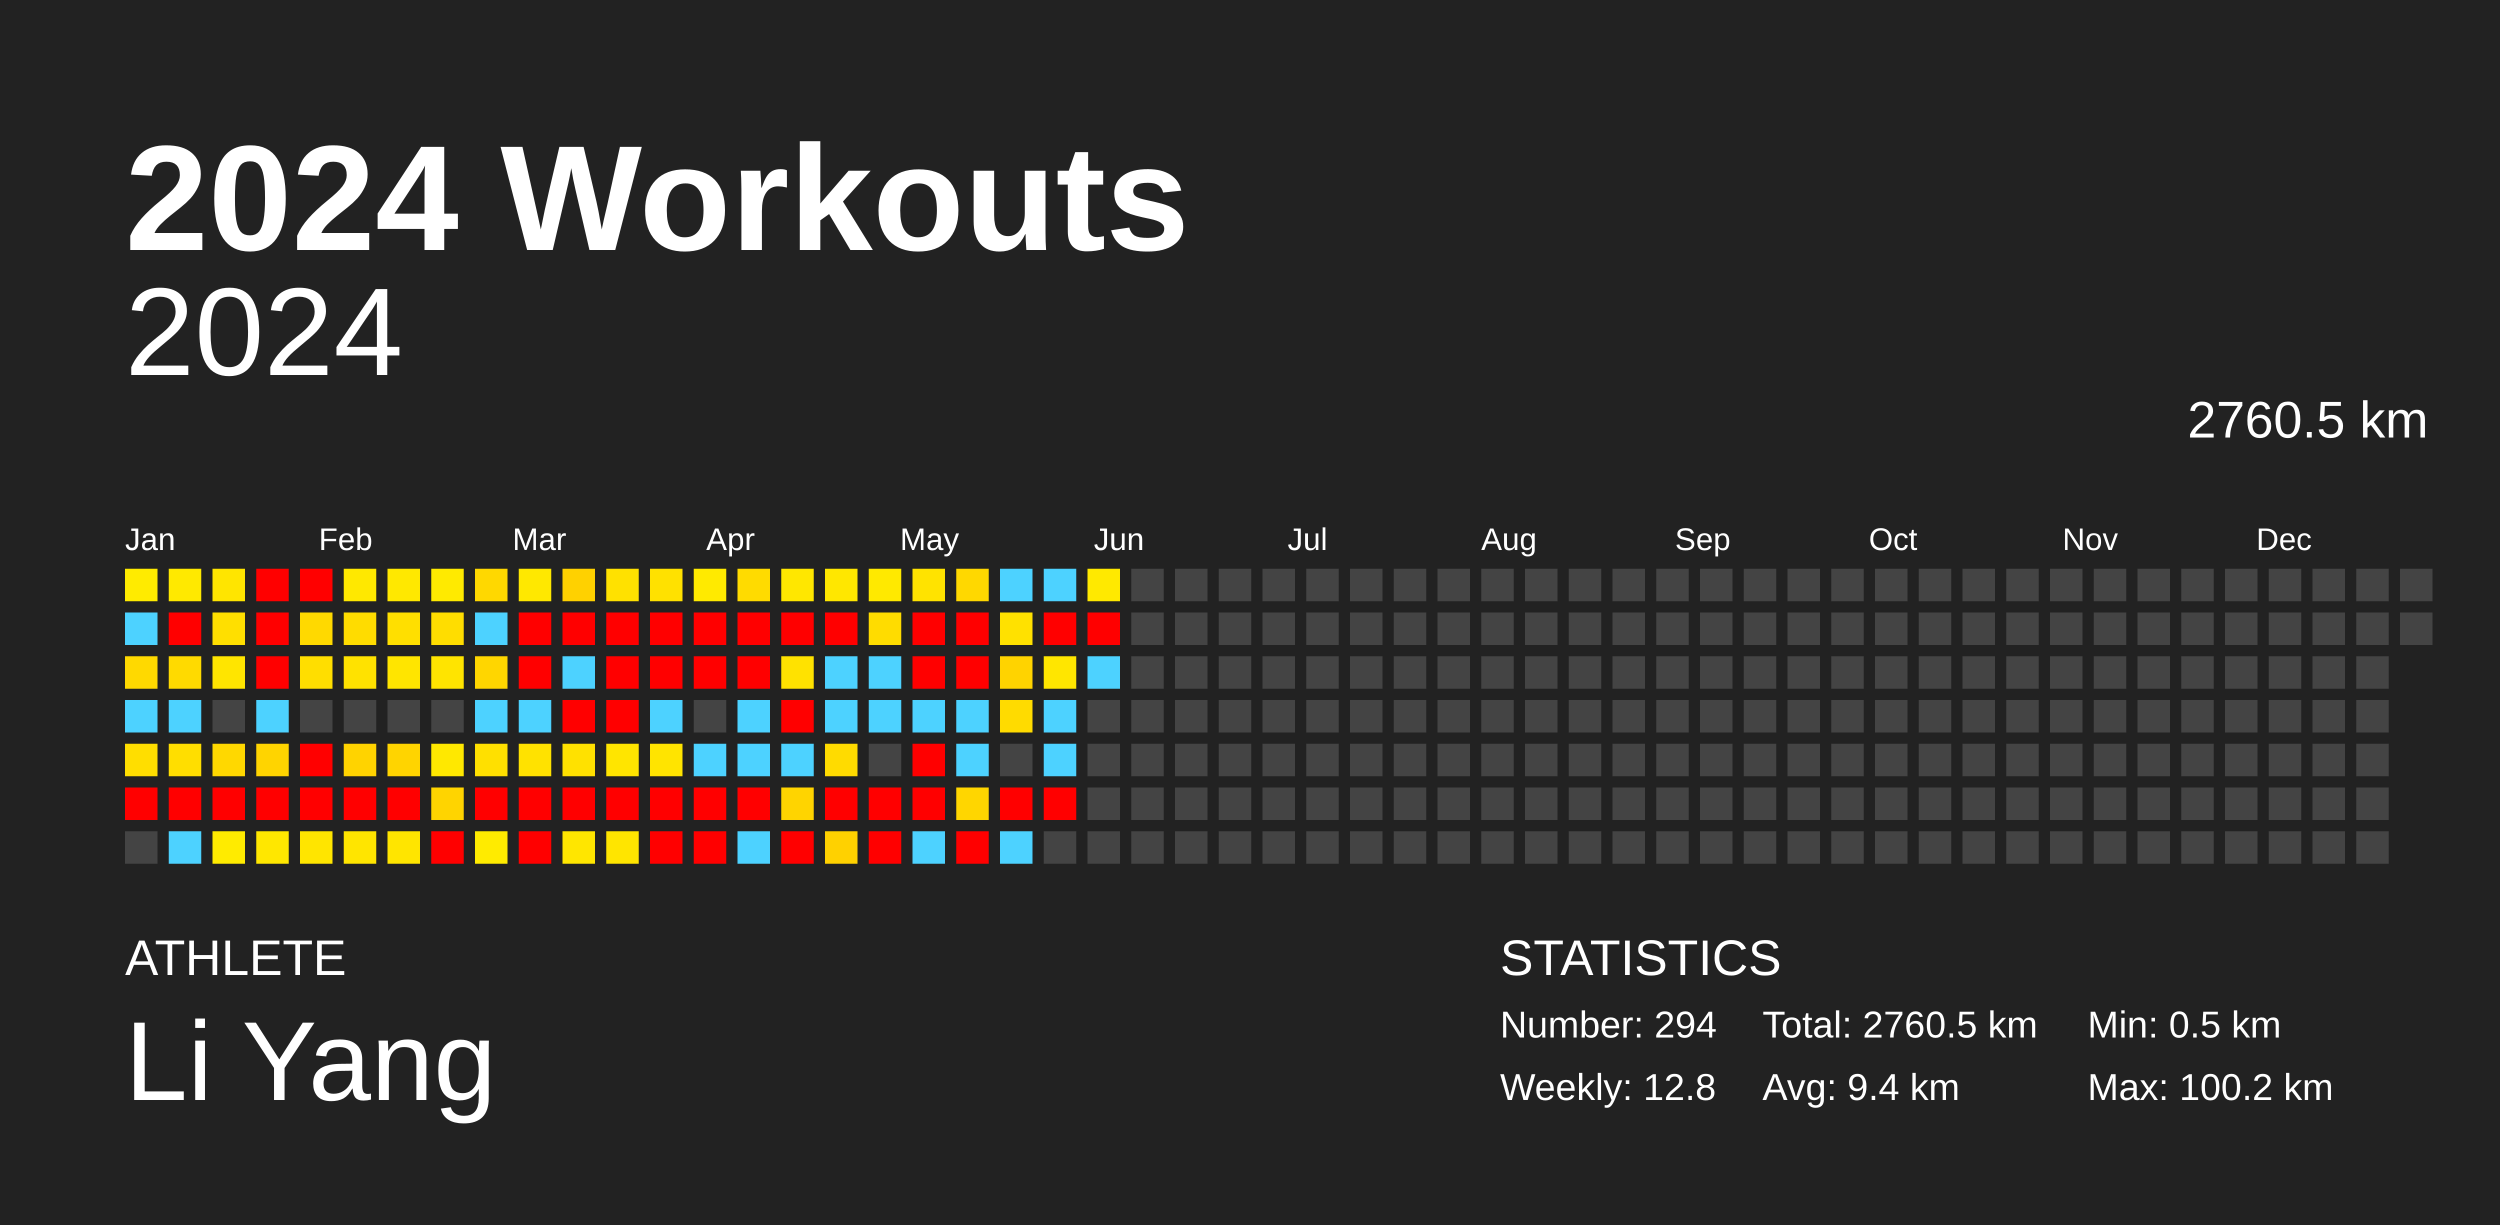
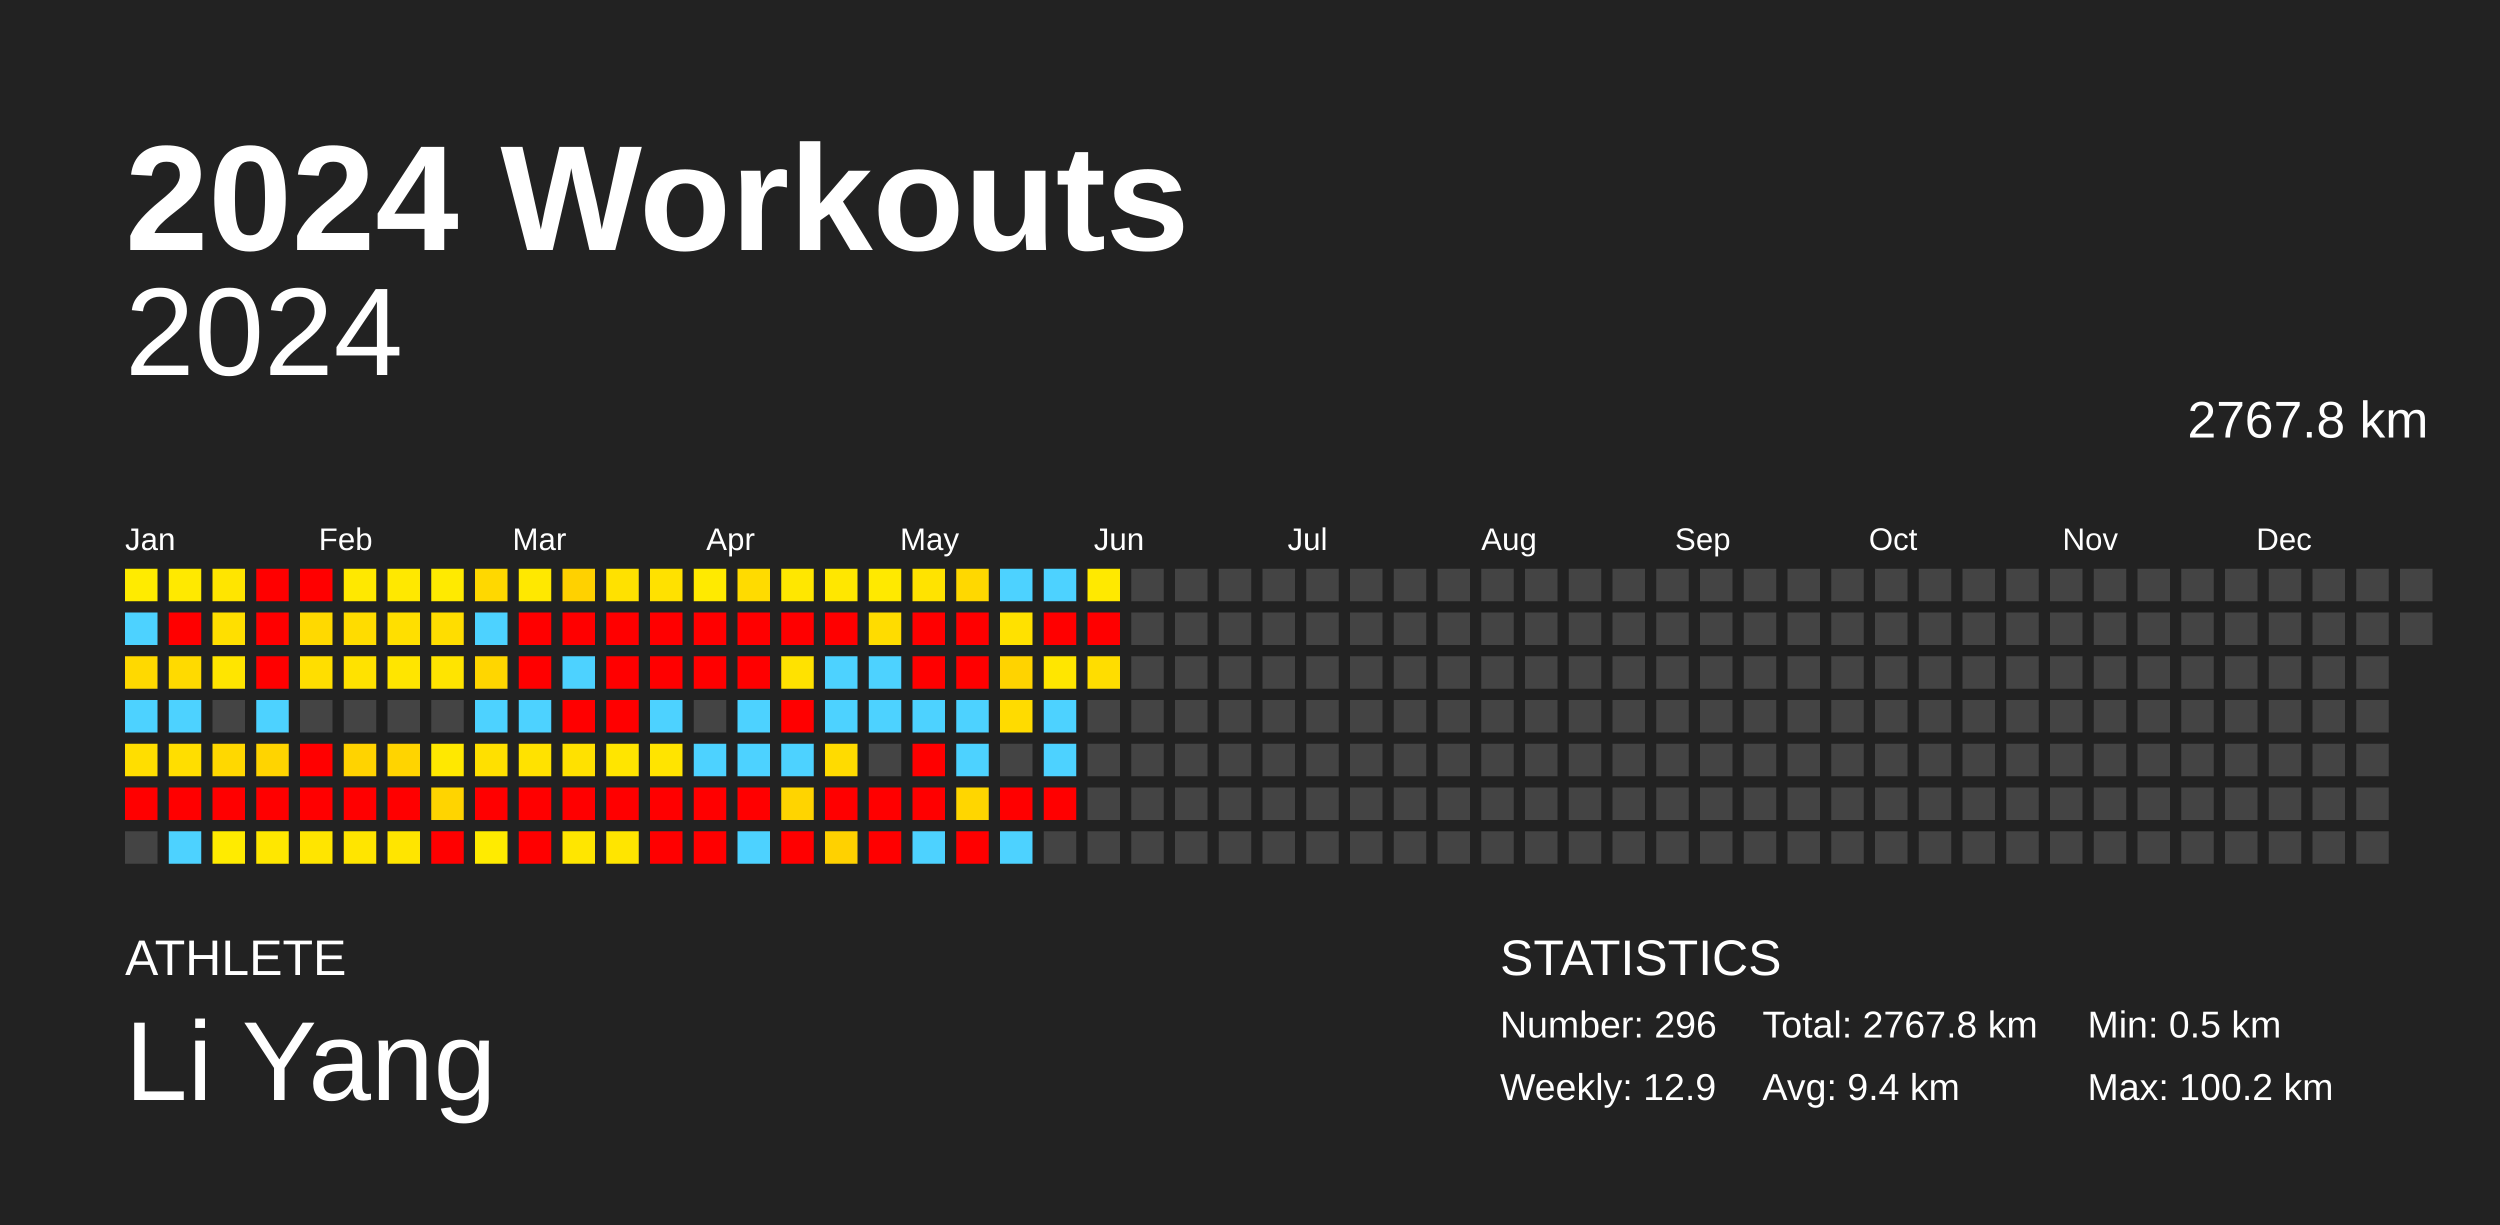
<svg xmlns="http://www.w3.org/2000/svg" baseProfile="full" height="98mm" version="1.1" viewBox="0,0,200,98" width="200mm">
  <defs />
  <rect fill="#222222" height="98" width="200" x="0" y="0" />
  <text fill="#FFFFFF" style="font-size:12px; font-family:Arial; font-weight:bold;" x="10" y="20">2024 Workouts</text>
  <text fill="#FFFFFF" style="font-size:4px; font-family:Arial" x="10" y="78">ATHLETE</text>
  <text fill="#FFFFFF" style="font-size:9px; font-family:Arial" x="10" y="88">Li Yang</text>
  <text fill="#FFFFFF" style="font-size:4px; font-family:Arial" x="120" y="78">STATISTICS</text>
-   <text fill="#FFFFFF" style="font-size:3px; font-family:Arial" x="120" y="83">Number: 294</text>
-   <text fill="#FFFFFF" style="font-size:3px; font-family:Arial" x="120" y="88">Weekly: 12.8</text>
-   <text fill="#FFFFFF" style="font-size:3px; font-family:Arial" x="141" y="83">Total: 2760.5 km</text>
+   <text fill="#FFFFFF" style="font-size:3px; font-family:Arial" x="120" y="83">Number: 296</text>
+   <text fill="#FFFFFF" style="font-size:3px; font-family:Arial" x="120" y="88">Weekly: 12.9</text>
+   <text fill="#FFFFFF" style="font-size:3px; font-family:Arial" x="141" y="83">Total: 2767.8 km</text>
  <text fill="#FFFFFF" style="font-size:3px; font-family:Arial" x="141" y="88">Avg: 9.4 km</text>
  <text fill="#FFFFFF" style="font-size:3px; font-family:Arial" x="167" y="83">Min: 0.5 km</text>
  <text fill="#FFFFFF" style="font-size:3px; font-family:Arial" x="167" y="88">Max: 100.2 km</text>
  <text alignment-baseline="hanging" fill="#FFFFFF" style="font-size:10.0px; font-family:Arial;" x="10" y="30">2024</text>
-   <text alignment-baseline="hanging" fill="#FFFFFF" style="font-size:4.125px; font-family:Arial;" x="175" y="35">2760.5 km</text>
+   <text alignment-baseline="hanging" fill="#FFFFFF" style="font-size:4.125px; font-family:Arial;" x="175" y="35">2767.8 km</text>
  <text fill="#FFFFFF" style="font-size:2.5px; font-family:Arial" x="10.0" y="44">Jan</text>
  <text fill="#FFFFFF" style="font-size:2.5px; font-family:Arial" x="25.5" y="44">Feb</text>
  <text fill="#FFFFFF" style="font-size:2.5px; font-family:Arial" x="41.0" y="44">Mar</text>
  <text fill="#FFFFFF" style="font-size:2.5px; font-family:Arial" x="56.5" y="44">Apr</text>
  <text fill="#FFFFFF" style="font-size:2.5px; font-family:Arial" x="72.0" y="44">May</text>
  <text fill="#FFFFFF" style="font-size:2.5px; font-family:Arial" x="87.5" y="44">Jun</text>
  <text fill="#FFFFFF" style="font-size:2.5px; font-family:Arial" x="103.0" y="44">Jul</text>
  <text fill="#FFFFFF" style="font-size:2.5px; font-family:Arial" x="118.5" y="44">Aug</text>
  <text fill="#FFFFFF" style="font-size:2.5px; font-family:Arial" x="134.0" y="44">Sep</text>
  <text fill="#FFFFFF" style="font-size:2.5px; font-family:Arial" x="149.5" y="44">Oct</text>
  <text fill="#FFFFFF" style="font-size:2.5px; font-family:Arial" x="165.0" y="44">Nov</text>
  <text fill="#FFFFFF" style="font-size:2.5px; font-family:Arial" x="180.5" y="44">Dec</text>
  <rect fill="#ffeb00" height="2.6" width="2.6" x="10.0" y="45.5" />
  <rect fill="#4dd2ff" height="2.6" width="2.6" x="10.0" y="49.0" />
  <rect fill="#ffd900" height="2.6" width="2.6" x="10.0" y="52.5" />
  <rect fill="#4dd2ff" height="2.6" width="2.6" x="10.0" y="56.0" />
  <rect fill="#ffde00" height="2.6" width="2.6" x="10.0" y="59.5" />
  <rect fill="red" height="2.6" width="2.6" x="10.0" y="63.0" />
  <rect fill="#444444" height="2.6" width="2.6" x="10.0" y="66.5" />
  <rect fill="#ffe900" height="2.6" width="2.6" x="13.5" y="45.5" />
  <rect fill="red" height="2.6" width="2.6" x="13.5" y="49.0" />
  <rect fill="#ffda00" height="2.6" width="2.6" x="13.5" y="52.5" />
  <rect fill="#4dd2ff" height="2.6" width="2.6" x="13.5" y="56.0" />
  <rect fill="#ffde00" height="2.6" width="2.6" x="13.5" y="59.5" />
  <rect fill="red" height="2.6" width="2.6" x="13.5" y="63.0" />
  <rect fill="#4dd2ff" height="2.6" width="2.6" x="13.5" y="66.5" />
  <rect fill="#ffe500" height="2.6" width="2.6" x="17.0" y="45.5" />
  <rect fill="#ffdf00" height="2.6" width="2.6" x="17.0" y="49.0" />
  <rect fill="#ffe500" height="2.6" width="2.6" x="17.0" y="52.5" />
  <rect fill="#444444" height="2.6" width="2.6" x="17.0" y="56.0" />
  <rect fill="#ffd800" height="2.6" width="2.6" x="17.0" y="59.5" />
  <rect fill="red" height="2.6" width="2.6" x="17.0" y="63.0" />
  <rect fill="#ffeb00" height="2.6" width="2.6" x="17.0" y="66.5" />
  <rect fill="red" height="2.6" width="2.6" x="20.5" y="45.5" />
  <rect fill="red" height="2.6" width="2.6" x="20.5" y="49.0" />
  <rect fill="red" height="2.6" width="2.6" x="20.5" y="52.5" />
  <rect fill="#4dd2ff" height="2.6" width="2.6" x="20.5" y="56.0" />
  <rect fill="#ffd400" height="2.6" width="2.6" x="20.5" y="59.5" />
  <rect fill="red" height="2.6" width="2.6" x="20.5" y="63.0" />
  <rect fill="#ffe700" height="2.6" width="2.6" x="20.5" y="66.5" />
  <rect fill="red" height="2.6" width="2.6" x="24.0" y="45.5" />
  <rect fill="#ffd900" height="2.6" width="2.6" x="24.0" y="49.0" />
  <rect fill="#ffde00" height="2.6" width="2.6" x="24.0" y="52.5" />
  <rect fill="#444444" height="2.6" width="2.6" x="24.0" y="56.0" />
  <rect fill="red" height="2.6" width="2.6" x="24.0" y="59.5" />
  <rect fill="red" height="2.6" width="2.6" x="24.0" y="63.0" />
  <rect fill="#ffe500" height="2.6" width="2.6" x="24.0" y="66.5" />
  <rect fill="#ffe800" height="2.6" width="2.6" x="27.5" y="45.5" />
  <rect fill="#ffdc00" height="2.6" width="2.6" x="27.5" y="49.0" />
  <rect fill="#ffe200" height="2.6" width="2.6" x="27.5" y="52.5" />
  <rect fill="#444444" height="2.6" width="2.6" x="27.5" y="56.0" />
  <rect fill="#ffd300" height="2.6" width="2.6" x="27.5" y="59.5" />
  <rect fill="red" height="2.6" width="2.6" x="27.5" y="63.0" />
  <rect fill="#ffe500" height="2.6" width="2.6" x="27.5" y="66.5" />
  <rect fill="#ffe800" height="2.6" width="2.6" x="31.0" y="45.5" />
  <rect fill="#ffdf00" height="2.6" width="2.6" x="31.0" y="49.0" />
  <rect fill="#ffe500" height="2.6" width="2.6" x="31.0" y="52.5" />
  <rect fill="#444444" height="2.6" width="2.6" x="31.0" y="56.0" />
  <rect fill="#ffd400" height="2.6" width="2.6" x="31.0" y="59.5" />
  <rect fill="red" height="2.6" width="2.6" x="31.0" y="63.0" />
  <rect fill="#ffe500" height="2.6" width="2.6" x="31.0" y="66.5" />
  <rect fill="#ffea00" height="2.6" width="2.6" x="34.5" y="45.5" />
  <rect fill="#ffdd00" height="2.6" width="2.6" x="34.5" y="49.0" />
  <rect fill="#ffe400" height="2.6" width="2.6" x="34.5" y="52.5" />
  <rect fill="#444444" height="2.6" width="2.6" x="34.5" y="56.0" />
  <rect fill="#ffe800" height="2.6" width="2.6" x="34.5" y="59.5" />
  <rect fill="#ffd400" height="2.6" width="2.6" x="34.5" y="63.0" />
  <rect fill="red" height="2.6" width="2.6" x="34.5" y="66.5" />
  <rect fill="#ffd800" height="2.6" width="2.6" x="38.0" y="45.5" />
  <rect fill="#4dd2ff" height="2.6" width="2.6" x="38.0" y="49.0" />
  <rect fill="#ffd600" height="2.6" width="2.6" x="38.0" y="52.5" />
  <rect fill="#4dd2ff" height="2.6" width="2.6" x="38.0" y="56.0" />
  <rect fill="#ffe000" height="2.6" width="2.6" x="38.0" y="59.5" />
  <rect fill="red" height="2.6" width="2.6" x="38.0" y="63.0" />
  <rect fill="#ffeb00" height="2.6" width="2.6" x="38.0" y="66.5" />
  <rect fill="#ffe800" height="2.6" width="2.6" x="41.5" y="45.5" />
  <rect fill="red" height="2.6" width="2.6" x="41.5" y="49.0" />
  <rect fill="red" height="2.6" width="2.6" x="41.5" y="52.5" />
  <rect fill="#4dd2ff" height="2.6" width="2.6" x="41.5" y="56.0" />
  <rect fill="#ffe200" height="2.6" width="2.6" x="41.5" y="59.5" />
  <rect fill="red" height="2.6" width="2.6" x="41.5" y="63.0" />
  <rect fill="red" height="2.6" width="2.6" x="41.5" y="66.5" />
  <rect fill="#ffd100" height="2.6" width="2.6" x="45.0" y="45.5" />
  <rect fill="red" height="2.6" width="2.6" x="45.0" y="49.0" />
  <rect fill="#4dd2ff" height="2.6" width="2.6" x="45.0" y="52.5" />
  <rect fill="red" height="2.6" width="2.6" x="45.0" y="56.0" />
  <rect fill="#ffe100" height="2.6" width="2.6" x="45.0" y="59.5" />
  <rect fill="red" height="2.6" width="2.6" x="45.0" y="63.0" />
  <rect fill="#ffe600" height="2.6" width="2.6" x="45.0" y="66.5" />
  <rect fill="#ffe100" height="2.6" width="2.6" x="48.5" y="45.5" />
  <rect fill="red" height="2.6" width="2.6" x="48.5" y="49.0" />
  <rect fill="red" height="2.6" width="2.6" x="48.5" y="52.5" />
  <rect fill="red" height="2.6" width="2.6" x="48.5" y="56.0" />
  <rect fill="#ffe500" height="2.6" width="2.6" x="48.5" y="59.5" />
  <rect fill="red" height="2.6" width="2.6" x="48.5" y="63.0" />
  <rect fill="#ffe500" height="2.6" width="2.6" x="48.5" y="66.5" />
  <rect fill="#ffe100" height="2.6" width="2.6" x="52.0" y="45.5" />
  <rect fill="red" height="2.6" width="2.6" x="52.0" y="49.0" />
  <rect fill="red" height="2.6" width="2.6" x="52.0" y="52.5" />
  <rect fill="#4dd2ff" height="2.6" width="2.6" x="52.0" y="56.0" />
  <rect fill="#ffe400" height="2.6" width="2.6" x="52.0" y="59.5" />
  <rect fill="red" height="2.6" width="2.6" x="52.0" y="63.0" />
  <rect fill="red" height="2.6" width="2.6" x="52.0" y="66.5" />
  <rect fill="#ffea00" height="2.6" width="2.6" x="55.5" y="45.5" />
  <rect fill="red" height="2.6" width="2.6" x="55.5" y="49.0" />
  <rect fill="red" height="2.6" width="2.6" x="55.5" y="52.5" />
  <rect fill="#444444" height="2.6" width="2.6" x="55.5" y="56.0" />
  <rect fill="#4dd2ff" height="2.6" width="2.6" x="55.5" y="59.5" />
  <rect fill="red" height="2.6" width="2.6" x="55.5" y="63.0" />
  <rect fill="red" height="2.6" width="2.6" x="55.5" y="66.5" />
  <rect fill="#ffdb00" height="2.6" width="2.6" x="59.0" y="45.5" />
  <rect fill="red" height="2.6" width="2.6" x="59.0" y="49.0" />
  <rect fill="red" height="2.6" width="2.6" x="59.0" y="52.5" />
  <rect fill="#4dd2ff" height="2.6" width="2.6" x="59.0" y="56.0" />
  <rect fill="#4dd2ff" height="2.6" width="2.6" x="59.0" y="59.5" />
  <rect fill="red" height="2.6" width="2.6" x="59.0" y="63.0" />
  <rect fill="#4dd2ff" height="2.6" width="2.6" x="59.0" y="66.5" />
  <rect fill="#ffe700" height="2.6" width="2.6" x="62.5" y="45.5" />
  <rect fill="red" height="2.6" width="2.6" x="62.5" y="49.0" />
  <rect fill="#ffe200" height="2.6" width="2.6" x="62.5" y="52.5" />
  <rect fill="red" height="2.6" width="2.6" x="62.5" y="56.0" />
  <rect fill="#4dd2ff" height="2.6" width="2.6" x="62.5" y="59.5" />
  <rect fill="#ffd400" height="2.6" width="2.6" x="62.5" y="63.0" />
  <rect fill="red" height="2.6" width="2.6" x="62.5" y="66.5" />
  <rect fill="#ffe700" height="2.6" width="2.6" x="66.0" y="45.5" />
  <rect fill="red" height="2.6" width="2.6" x="66.0" y="49.0" />
  <rect fill="#4dd2ff" height="2.6" width="2.6" x="66.0" y="52.5" />
  <rect fill="#4dd2ff" height="2.6" width="2.6" x="66.0" y="56.0" />
  <rect fill="#ffdb00" height="2.6" width="2.6" x="66.0" y="59.5" />
  <rect fill="red" height="2.6" width="2.6" x="66.0" y="63.0" />
  <rect fill="#ffd100" height="2.6" width="2.6" x="66.0" y="66.5" />
  <rect fill="#ffe900" height="2.6" width="2.6" x="69.5" y="45.5" />
  <rect fill="#ffdc00" height="2.6" width="2.6" x="69.5" y="49.0" />
  <rect fill="#4dd2ff" height="2.6" width="2.6" x="69.5" y="52.5" />
  <rect fill="#4dd2ff" height="2.6" width="2.6" x="69.5" y="56.0" />
  <rect fill="#444444" height="2.6" width="2.6" x="69.5" y="59.5" />
  <rect fill="red" height="2.6" width="2.6" x="69.5" y="63.0" />
  <rect fill="red" height="2.6" width="2.6" x="69.5" y="66.5" />
  <rect fill="#ffe300" height="2.6" width="2.6" x="73.0" y="45.5" />
  <rect fill="red" height="2.6" width="2.6" x="73.0" y="49.0" />
  <rect fill="red" height="2.6" width="2.6" x="73.0" y="52.5" />
  <rect fill="#4dd2ff" height="2.6" width="2.6" x="73.0" y="56.0" />
  <rect fill="red" height="2.6" width="2.6" x="73.0" y="59.5" />
  <rect fill="red" height="2.6" width="2.6" x="73.0" y="63.0" />
  <rect fill="#4dd2ff" height="2.6" width="2.6" x="73.0" y="66.5" />
  <rect fill="#ffd800" height="2.6" width="2.6" x="76.5" y="45.5" />
  <rect fill="red" height="2.6" width="2.6" x="76.5" y="49.0" />
  <rect fill="red" height="2.6" width="2.6" x="76.5" y="52.5" />
  <rect fill="#4dd2ff" height="2.6" width="2.6" x="76.5" y="56.0" />
  <rect fill="#4dd2ff" height="2.6" width="2.6" x="76.5" y="59.5" />
  <rect fill="#ffd600" height="2.6" width="2.6" x="76.5" y="63.0" />
  <rect fill="red" height="2.6" width="2.6" x="76.5" y="66.5" />
  <rect fill="#4dd2ff" height="2.6" width="2.6" x="80.0" y="45.5" />
  <rect fill="#ffe100" height="2.6" width="2.6" x="80.0" y="49.0" />
  <rect fill="#ffd300" height="2.6" width="2.6" x="80.0" y="52.5" />
  <rect fill="#ffdb00" height="2.6" width="2.6" x="80.0" y="56.0" />
  <rect fill="#444444" height="2.6" width="2.6" x="80.0" y="59.5" />
  <rect fill="red" height="2.6" width="2.6" x="80.0" y="63.0" />
  <rect fill="#4dd2ff" height="2.6" width="2.6" x="80.0" y="66.5" />
  <rect fill="#4dd2ff" height="2.6" width="2.6" x="83.5" y="45.5" />
  <rect fill="red" height="2.6" width="2.6" x="83.5" y="49.0" />
  <rect fill="#ffe600" height="2.6" width="2.6" x="83.5" y="52.5" />
  <rect fill="#4dd2ff" height="2.6" width="2.6" x="83.5" y="56.0" />
  <rect fill="#4dd2ff" height="2.6" width="2.6" x="83.5" y="59.5" />
  <rect fill="red" height="2.6" width="2.6" x="83.5" y="63.0" />
  <rect fill="#444444" height="2.6" width="2.6" x="83.5" y="66.5" />
  <rect fill="#ffe900" height="2.6" width="2.6" x="87.0" y="45.5" />
  <rect fill="red" height="2.6" width="2.6" x="87.0" y="49.0" />
-   <rect fill="#4dd2ff" height="2.6" width="2.6" x="87.0" y="52.5" />
+   <rect fill="#ffdd00" height="2.6" width="2.6" x="87.0" y="52.5" />
  <rect fill="#444444" height="2.6" width="2.6" x="87.0" y="56.0" />
  <rect fill="#444444" height="2.6" width="2.6" x="87.0" y="59.5" />
  <rect fill="#444444" height="2.6" width="2.6" x="87.0" y="63.0" />
  <rect fill="#444444" height="2.6" width="2.6" x="87.0" y="66.5" />
  <rect fill="#444444" height="2.6" width="2.6" x="90.5" y="45.5" />
  <rect fill="#444444" height="2.6" width="2.6" x="90.5" y="49.0" />
  <rect fill="#444444" height="2.6" width="2.6" x="90.5" y="52.5" />
  <rect fill="#444444" height="2.6" width="2.6" x="90.5" y="56.0" />
  <rect fill="#444444" height="2.6" width="2.6" x="90.5" y="59.5" />
  <rect fill="#444444" height="2.6" width="2.6" x="90.5" y="63.0" />
  <rect fill="#444444" height="2.6" width="2.6" x="90.5" y="66.5" />
  <rect fill="#444444" height="2.6" width="2.6" x="94.0" y="45.5" />
  <rect fill="#444444" height="2.6" width="2.6" x="94.0" y="49.0" />
  <rect fill="#444444" height="2.6" width="2.6" x="94.0" y="52.5" />
  <rect fill="#444444" height="2.6" width="2.6" x="94.0" y="56.0" />
  <rect fill="#444444" height="2.6" width="2.6" x="94.0" y="59.5" />
  <rect fill="#444444" height="2.6" width="2.6" x="94.0" y="63.0" />
  <rect fill="#444444" height="2.6" width="2.6" x="94.0" y="66.5" />
  <rect fill="#444444" height="2.6" width="2.6" x="97.5" y="45.5" />
  <rect fill="#444444" height="2.6" width="2.6" x="97.5" y="49.0" />
  <rect fill="#444444" height="2.6" width="2.6" x="97.5" y="52.5" />
  <rect fill="#444444" height="2.6" width="2.6" x="97.5" y="56.0" />
  <rect fill="#444444" height="2.6" width="2.6" x="97.5" y="59.5" />
  <rect fill="#444444" height="2.6" width="2.6" x="97.5" y="63.0" />
  <rect fill="#444444" height="2.6" width="2.6" x="97.5" y="66.5" />
  <rect fill="#444444" height="2.6" width="2.6" x="101.0" y="45.5" />
  <rect fill="#444444" height="2.6" width="2.6" x="101.0" y="49.0" />
  <rect fill="#444444" height="2.6" width="2.6" x="101.0" y="52.5" />
  <rect fill="#444444" height="2.6" width="2.6" x="101.0" y="56.0" />
  <rect fill="#444444" height="2.6" width="2.6" x="101.0" y="59.5" />
  <rect fill="#444444" height="2.6" width="2.6" x="101.0" y="63.0" />
  <rect fill="#444444" height="2.6" width="2.6" x="101.0" y="66.5" />
  <rect fill="#444444" height="2.6" width="2.6" x="104.5" y="45.5" />
  <rect fill="#444444" height="2.6" width="2.6" x="104.5" y="49.0" />
  <rect fill="#444444" height="2.6" width="2.6" x="104.5" y="52.5" />
  <rect fill="#444444" height="2.6" width="2.6" x="104.5" y="56.0" />
  <rect fill="#444444" height="2.6" width="2.6" x="104.5" y="59.5" />
  <rect fill="#444444" height="2.6" width="2.6" x="104.5" y="63.0" />
  <rect fill="#444444" height="2.6" width="2.6" x="104.5" y="66.5" />
  <rect fill="#444444" height="2.6" width="2.6" x="108.0" y="45.5" />
  <rect fill="#444444" height="2.6" width="2.6" x="108.0" y="49.0" />
  <rect fill="#444444" height="2.6" width="2.6" x="108.0" y="52.5" />
  <rect fill="#444444" height="2.6" width="2.6" x="108.0" y="56.0" />
  <rect fill="#444444" height="2.6" width="2.6" x="108.0" y="59.5" />
  <rect fill="#444444" height="2.6" width="2.6" x="108.0" y="63.0" />
  <rect fill="#444444" height="2.6" width="2.6" x="108.0" y="66.5" />
  <rect fill="#444444" height="2.6" width="2.6" x="111.5" y="45.5" />
  <rect fill="#444444" height="2.6" width="2.6" x="111.5" y="49.0" />
  <rect fill="#444444" height="2.6" width="2.6" x="111.5" y="52.5" />
  <rect fill="#444444" height="2.6" width="2.6" x="111.5" y="56.0" />
  <rect fill="#444444" height="2.6" width="2.6" x="111.5" y="59.5" />
  <rect fill="#444444" height="2.6" width="2.6" x="111.5" y="63.0" />
  <rect fill="#444444" height="2.6" width="2.6" x="111.5" y="66.5" />
  <rect fill="#444444" height="2.6" width="2.6" x="115.0" y="45.5" />
  <rect fill="#444444" height="2.6" width="2.6" x="115.0" y="49.0" />
  <rect fill="#444444" height="2.6" width="2.6" x="115.0" y="52.5" />
  <rect fill="#444444" height="2.6" width="2.6" x="115.0" y="56.0" />
  <rect fill="#444444" height="2.6" width="2.6" x="115.0" y="59.5" />
  <rect fill="#444444" height="2.6" width="2.6" x="115.0" y="63.0" />
  <rect fill="#444444" height="2.6" width="2.6" x="115.0" y="66.5" />
  <rect fill="#444444" height="2.6" width="2.6" x="118.5" y="45.5" />
  <rect fill="#444444" height="2.6" width="2.6" x="118.5" y="49.0" />
  <rect fill="#444444" height="2.6" width="2.6" x="118.5" y="52.5" />
  <rect fill="#444444" height="2.6" width="2.6" x="118.5" y="56.0" />
  <rect fill="#444444" height="2.6" width="2.6" x="118.5" y="59.5" />
  <rect fill="#444444" height="2.6" width="2.6" x="118.5" y="63.0" />
  <rect fill="#444444" height="2.6" width="2.6" x="118.5" y="66.5" />
  <rect fill="#444444" height="2.6" width="2.6" x="122.0" y="45.5" />
  <rect fill="#444444" height="2.6" width="2.6" x="122.0" y="49.0" />
  <rect fill="#444444" height="2.6" width="2.6" x="122.0" y="52.5" />
  <rect fill="#444444" height="2.6" width="2.6" x="122.0" y="56.0" />
  <rect fill="#444444" height="2.6" width="2.6" x="122.0" y="59.5" />
  <rect fill="#444444" height="2.6" width="2.6" x="122.0" y="63.0" />
  <rect fill="#444444" height="2.6" width="2.6" x="122.0" y="66.5" />
  <rect fill="#444444" height="2.6" width="2.6" x="125.5" y="45.5" />
  <rect fill="#444444" height="2.6" width="2.6" x="125.5" y="49.0" />
  <rect fill="#444444" height="2.6" width="2.6" x="125.5" y="52.5" />
  <rect fill="#444444" height="2.6" width="2.6" x="125.5" y="56.0" />
  <rect fill="#444444" height="2.6" width="2.6" x="125.5" y="59.5" />
  <rect fill="#444444" height="2.6" width="2.6" x="125.5" y="63.0" />
  <rect fill="#444444" height="2.6" width="2.6" x="125.5" y="66.5" />
  <rect fill="#444444" height="2.6" width="2.6" x="129.0" y="45.5" />
  <rect fill="#444444" height="2.6" width="2.6" x="129.0" y="49.0" />
  <rect fill="#444444" height="2.6" width="2.6" x="129.0" y="52.5" />
  <rect fill="#444444" height="2.6" width="2.6" x="129.0" y="56.0" />
  <rect fill="#444444" height="2.6" width="2.6" x="129.0" y="59.5" />
  <rect fill="#444444" height="2.6" width="2.6" x="129.0" y="63.0" />
  <rect fill="#444444" height="2.6" width="2.6" x="129.0" y="66.5" />
  <rect fill="#444444" height="2.6" width="2.6" x="132.5" y="45.5" />
  <rect fill="#444444" height="2.6" width="2.6" x="132.5" y="49.0" />
  <rect fill="#444444" height="2.6" width="2.6" x="132.5" y="52.5" />
  <rect fill="#444444" height="2.6" width="2.6" x="132.5" y="56.0" />
  <rect fill="#444444" height="2.6" width="2.6" x="132.5" y="59.5" />
  <rect fill="#444444" height="2.6" width="2.6" x="132.5" y="63.0" />
  <rect fill="#444444" height="2.6" width="2.6" x="132.5" y="66.5" />
  <rect fill="#444444" height="2.6" width="2.6" x="136.0" y="45.5" />
  <rect fill="#444444" height="2.6" width="2.6" x="136.0" y="49.0" />
  <rect fill="#444444" height="2.6" width="2.6" x="136.0" y="52.5" />
  <rect fill="#444444" height="2.6" width="2.6" x="136.0" y="56.0" />
  <rect fill="#444444" height="2.6" width="2.6" x="136.0" y="59.5" />
  <rect fill="#444444" height="2.6" width="2.6" x="136.0" y="63.0" />
  <rect fill="#444444" height="2.6" width="2.6" x="136.0" y="66.5" />
  <rect fill="#444444" height="2.6" width="2.6" x="139.5" y="45.5" />
  <rect fill="#444444" height="2.6" width="2.6" x="139.5" y="49.0" />
  <rect fill="#444444" height="2.6" width="2.6" x="139.5" y="52.5" />
  <rect fill="#444444" height="2.6" width="2.6" x="139.5" y="56.0" />
  <rect fill="#444444" height="2.6" width="2.6" x="139.5" y="59.5" />
  <rect fill="#444444" height="2.6" width="2.6" x="139.5" y="63.0" />
  <rect fill="#444444" height="2.6" width="2.6" x="139.5" y="66.5" />
  <rect fill="#444444" height="2.6" width="2.6" x="143.0" y="45.5" />
  <rect fill="#444444" height="2.6" width="2.6" x="143.0" y="49.0" />
  <rect fill="#444444" height="2.6" width="2.6" x="143.0" y="52.5" />
  <rect fill="#444444" height="2.6" width="2.6" x="143.0" y="56.0" />
  <rect fill="#444444" height="2.6" width="2.6" x="143.0" y="59.5" />
  <rect fill="#444444" height="2.6" width="2.6" x="143.0" y="63.0" />
  <rect fill="#444444" height="2.6" width="2.6" x="143.0" y="66.5" />
  <rect fill="#444444" height="2.6" width="2.6" x="146.5" y="45.5" />
  <rect fill="#444444" height="2.6" width="2.6" x="146.5" y="49.0" />
  <rect fill="#444444" height="2.6" width="2.6" x="146.5" y="52.5" />
  <rect fill="#444444" height="2.6" width="2.6" x="146.5" y="56.0" />
  <rect fill="#444444" height="2.6" width="2.6" x="146.5" y="59.5" />
  <rect fill="#444444" height="2.6" width="2.6" x="146.5" y="63.0" />
  <rect fill="#444444" height="2.6" width="2.6" x="146.5" y="66.5" />
  <rect fill="#444444" height="2.6" width="2.6" x="150.0" y="45.5" />
  <rect fill="#444444" height="2.6" width="2.6" x="150.0" y="49.0" />
  <rect fill="#444444" height="2.6" width="2.6" x="150.0" y="52.5" />
  <rect fill="#444444" height="2.6" width="2.6" x="150.0" y="56.0" />
  <rect fill="#444444" height="2.6" width="2.6" x="150.0" y="59.5" />
  <rect fill="#444444" height="2.6" width="2.6" x="150.0" y="63.0" />
  <rect fill="#444444" height="2.6" width="2.6" x="150.0" y="66.5" />
  <rect fill="#444444" height="2.6" width="2.6" x="153.5" y="45.5" />
  <rect fill="#444444" height="2.6" width="2.6" x="153.5" y="49.0" />
  <rect fill="#444444" height="2.6" width="2.6" x="153.5" y="52.5" />
  <rect fill="#444444" height="2.6" width="2.6" x="153.5" y="56.0" />
  <rect fill="#444444" height="2.6" width="2.6" x="153.5" y="59.5" />
  <rect fill="#444444" height="2.6" width="2.6" x="153.5" y="63.0" />
  <rect fill="#444444" height="2.6" width="2.6" x="153.5" y="66.5" />
  <rect fill="#444444" height="2.6" width="2.6" x="157.0" y="45.5" />
  <rect fill="#444444" height="2.6" width="2.6" x="157.0" y="49.0" />
  <rect fill="#444444" height="2.6" width="2.6" x="157.0" y="52.5" />
  <rect fill="#444444" height="2.6" width="2.6" x="157.0" y="56.0" />
  <rect fill="#444444" height="2.6" width="2.6" x="157.0" y="59.5" />
  <rect fill="#444444" height="2.6" width="2.6" x="157.0" y="63.0" />
  <rect fill="#444444" height="2.6" width="2.6" x="157.0" y="66.5" />
  <rect fill="#444444" height="2.6" width="2.6" x="160.5" y="45.5" />
  <rect fill="#444444" height="2.6" width="2.6" x="160.5" y="49.0" />
  <rect fill="#444444" height="2.6" width="2.6" x="160.5" y="52.5" />
  <rect fill="#444444" height="2.6" width="2.6" x="160.5" y="56.0" />
  <rect fill="#444444" height="2.6" width="2.6" x="160.5" y="59.5" />
  <rect fill="#444444" height="2.6" width="2.6" x="160.5" y="63.0" />
  <rect fill="#444444" height="2.6" width="2.6" x="160.5" y="66.5" />
  <rect fill="#444444" height="2.6" width="2.6" x="164.0" y="45.5" />
  <rect fill="#444444" height="2.6" width="2.6" x="164.0" y="49.0" />
  <rect fill="#444444" height="2.6" width="2.6" x="164.0" y="52.5" />
  <rect fill="#444444" height="2.6" width="2.6" x="164.0" y="56.0" />
  <rect fill="#444444" height="2.6" width="2.6" x="164.0" y="59.5" />
  <rect fill="#444444" height="2.6" width="2.6" x="164.0" y="63.0" />
  <rect fill="#444444" height="2.6" width="2.6" x="164.0" y="66.5" />
  <rect fill="#444444" height="2.6" width="2.6" x="167.5" y="45.5" />
  <rect fill="#444444" height="2.6" width="2.6" x="167.5" y="49.0" />
  <rect fill="#444444" height="2.6" width="2.6" x="167.5" y="52.5" />
  <rect fill="#444444" height="2.6" width="2.6" x="167.5" y="56.0" />
  <rect fill="#444444" height="2.6" width="2.6" x="167.5" y="59.5" />
  <rect fill="#444444" height="2.6" width="2.6" x="167.5" y="63.0" />
  <rect fill="#444444" height="2.6" width="2.6" x="167.5" y="66.5" />
  <rect fill="#444444" height="2.6" width="2.6" x="171.0" y="45.5" />
  <rect fill="#444444" height="2.6" width="2.6" x="171.0" y="49.0" />
  <rect fill="#444444" height="2.6" width="2.6" x="171.0" y="52.5" />
  <rect fill="#444444" height="2.6" width="2.6" x="171.0" y="56.0" />
  <rect fill="#444444" height="2.6" width="2.6" x="171.0" y="59.5" />
  <rect fill="#444444" height="2.6" width="2.6" x="171.0" y="63.0" />
  <rect fill="#444444" height="2.6" width="2.6" x="171.0" y="66.5" />
  <rect fill="#444444" height="2.6" width="2.6" x="174.5" y="45.5" />
  <rect fill="#444444" height="2.6" width="2.6" x="174.5" y="49.0" />
  <rect fill="#444444" height="2.6" width="2.6" x="174.5" y="52.5" />
  <rect fill="#444444" height="2.6" width="2.6" x="174.5" y="56.0" />
  <rect fill="#444444" height="2.6" width="2.6" x="174.5" y="59.5" />
  <rect fill="#444444" height="2.6" width="2.6" x="174.5" y="63.0" />
  <rect fill="#444444" height="2.6" width="2.6" x="174.5" y="66.5" />
  <rect fill="#444444" height="2.6" width="2.6" x="178.0" y="45.5" />
  <rect fill="#444444" height="2.6" width="2.6" x="178.0" y="49.0" />
  <rect fill="#444444" height="2.6" width="2.6" x="178.0" y="52.5" />
  <rect fill="#444444" height="2.6" width="2.6" x="178.0" y="56.0" />
  <rect fill="#444444" height="2.6" width="2.6" x="178.0" y="59.5" />
  <rect fill="#444444" height="2.6" width="2.6" x="178.0" y="63.0" />
  <rect fill="#444444" height="2.6" width="2.6" x="178.0" y="66.5" />
  <rect fill="#444444" height="2.6" width="2.6" x="181.5" y="45.5" />
  <rect fill="#444444" height="2.6" width="2.6" x="181.5" y="49.0" />
  <rect fill="#444444" height="2.6" width="2.6" x="181.5" y="52.5" />
  <rect fill="#444444" height="2.6" width="2.6" x="181.5" y="56.0" />
  <rect fill="#444444" height="2.6" width="2.6" x="181.5" y="59.5" />
  <rect fill="#444444" height="2.6" width="2.6" x="181.5" y="63.0" />
  <rect fill="#444444" height="2.6" width="2.6" x="181.5" y="66.5" />
  <rect fill="#444444" height="2.6" width="2.6" x="185.0" y="45.5" />
  <rect fill="#444444" height="2.6" width="2.6" x="185.0" y="49.0" />
  <rect fill="#444444" height="2.6" width="2.6" x="185.0" y="52.5" />
  <rect fill="#444444" height="2.6" width="2.6" x="185.0" y="56.0" />
  <rect fill="#444444" height="2.6" width="2.6" x="185.0" y="59.5" />
  <rect fill="#444444" height="2.6" width="2.6" x="185.0" y="63.0" />
  <rect fill="#444444" height="2.6" width="2.6" x="185.0" y="66.5" />
  <rect fill="#444444" height="2.6" width="2.6" x="188.5" y="45.5" />
  <rect fill="#444444" height="2.6" width="2.6" x="188.5" y="49.0" />
  <rect fill="#444444" height="2.6" width="2.6" x="188.5" y="52.5" />
  <rect fill="#444444" height="2.6" width="2.6" x="188.5" y="56.0" />
  <rect fill="#444444" height="2.6" width="2.6" x="188.5" y="59.5" />
  <rect fill="#444444" height="2.6" width="2.6" x="188.5" y="63.0" />
  <rect fill="#444444" height="2.6" width="2.6" x="188.5" y="66.5" />
  <rect fill="#444444" height="2.6" width="2.6" x="192.0" y="45.5" />
  <rect fill="#444444" height="2.6" width="2.6" x="192.0" y="49.0" />
</svg>
